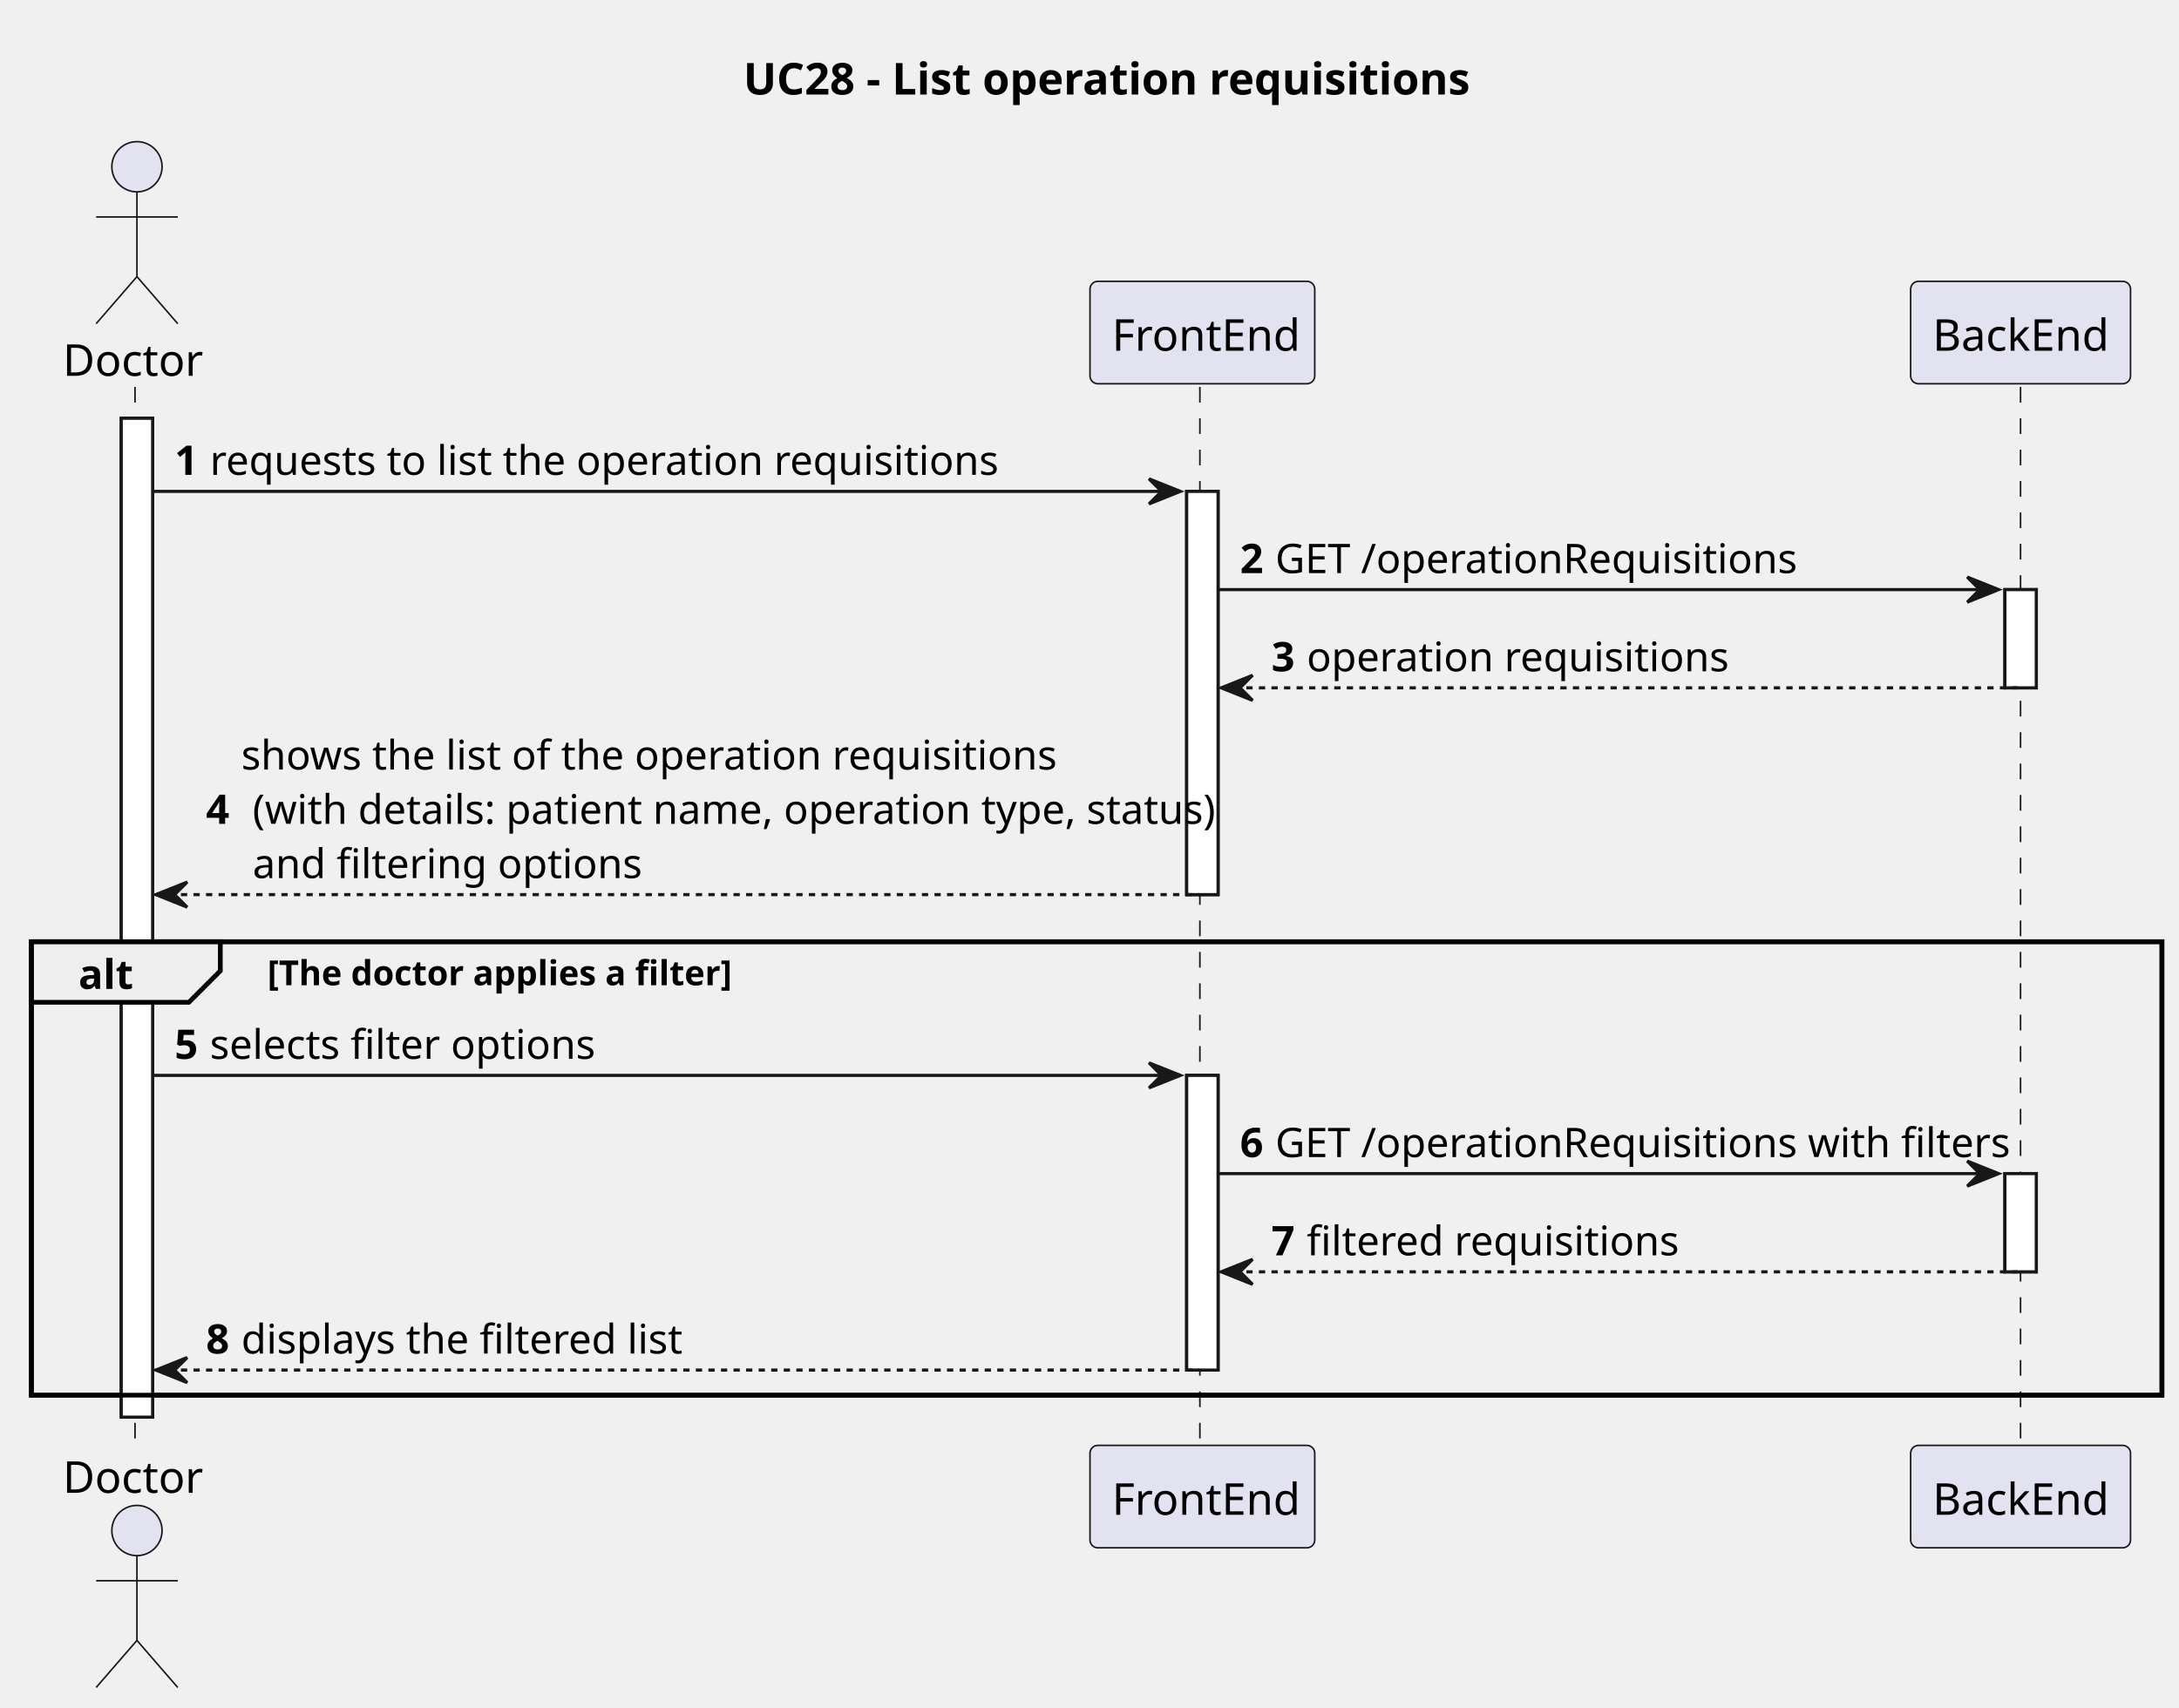
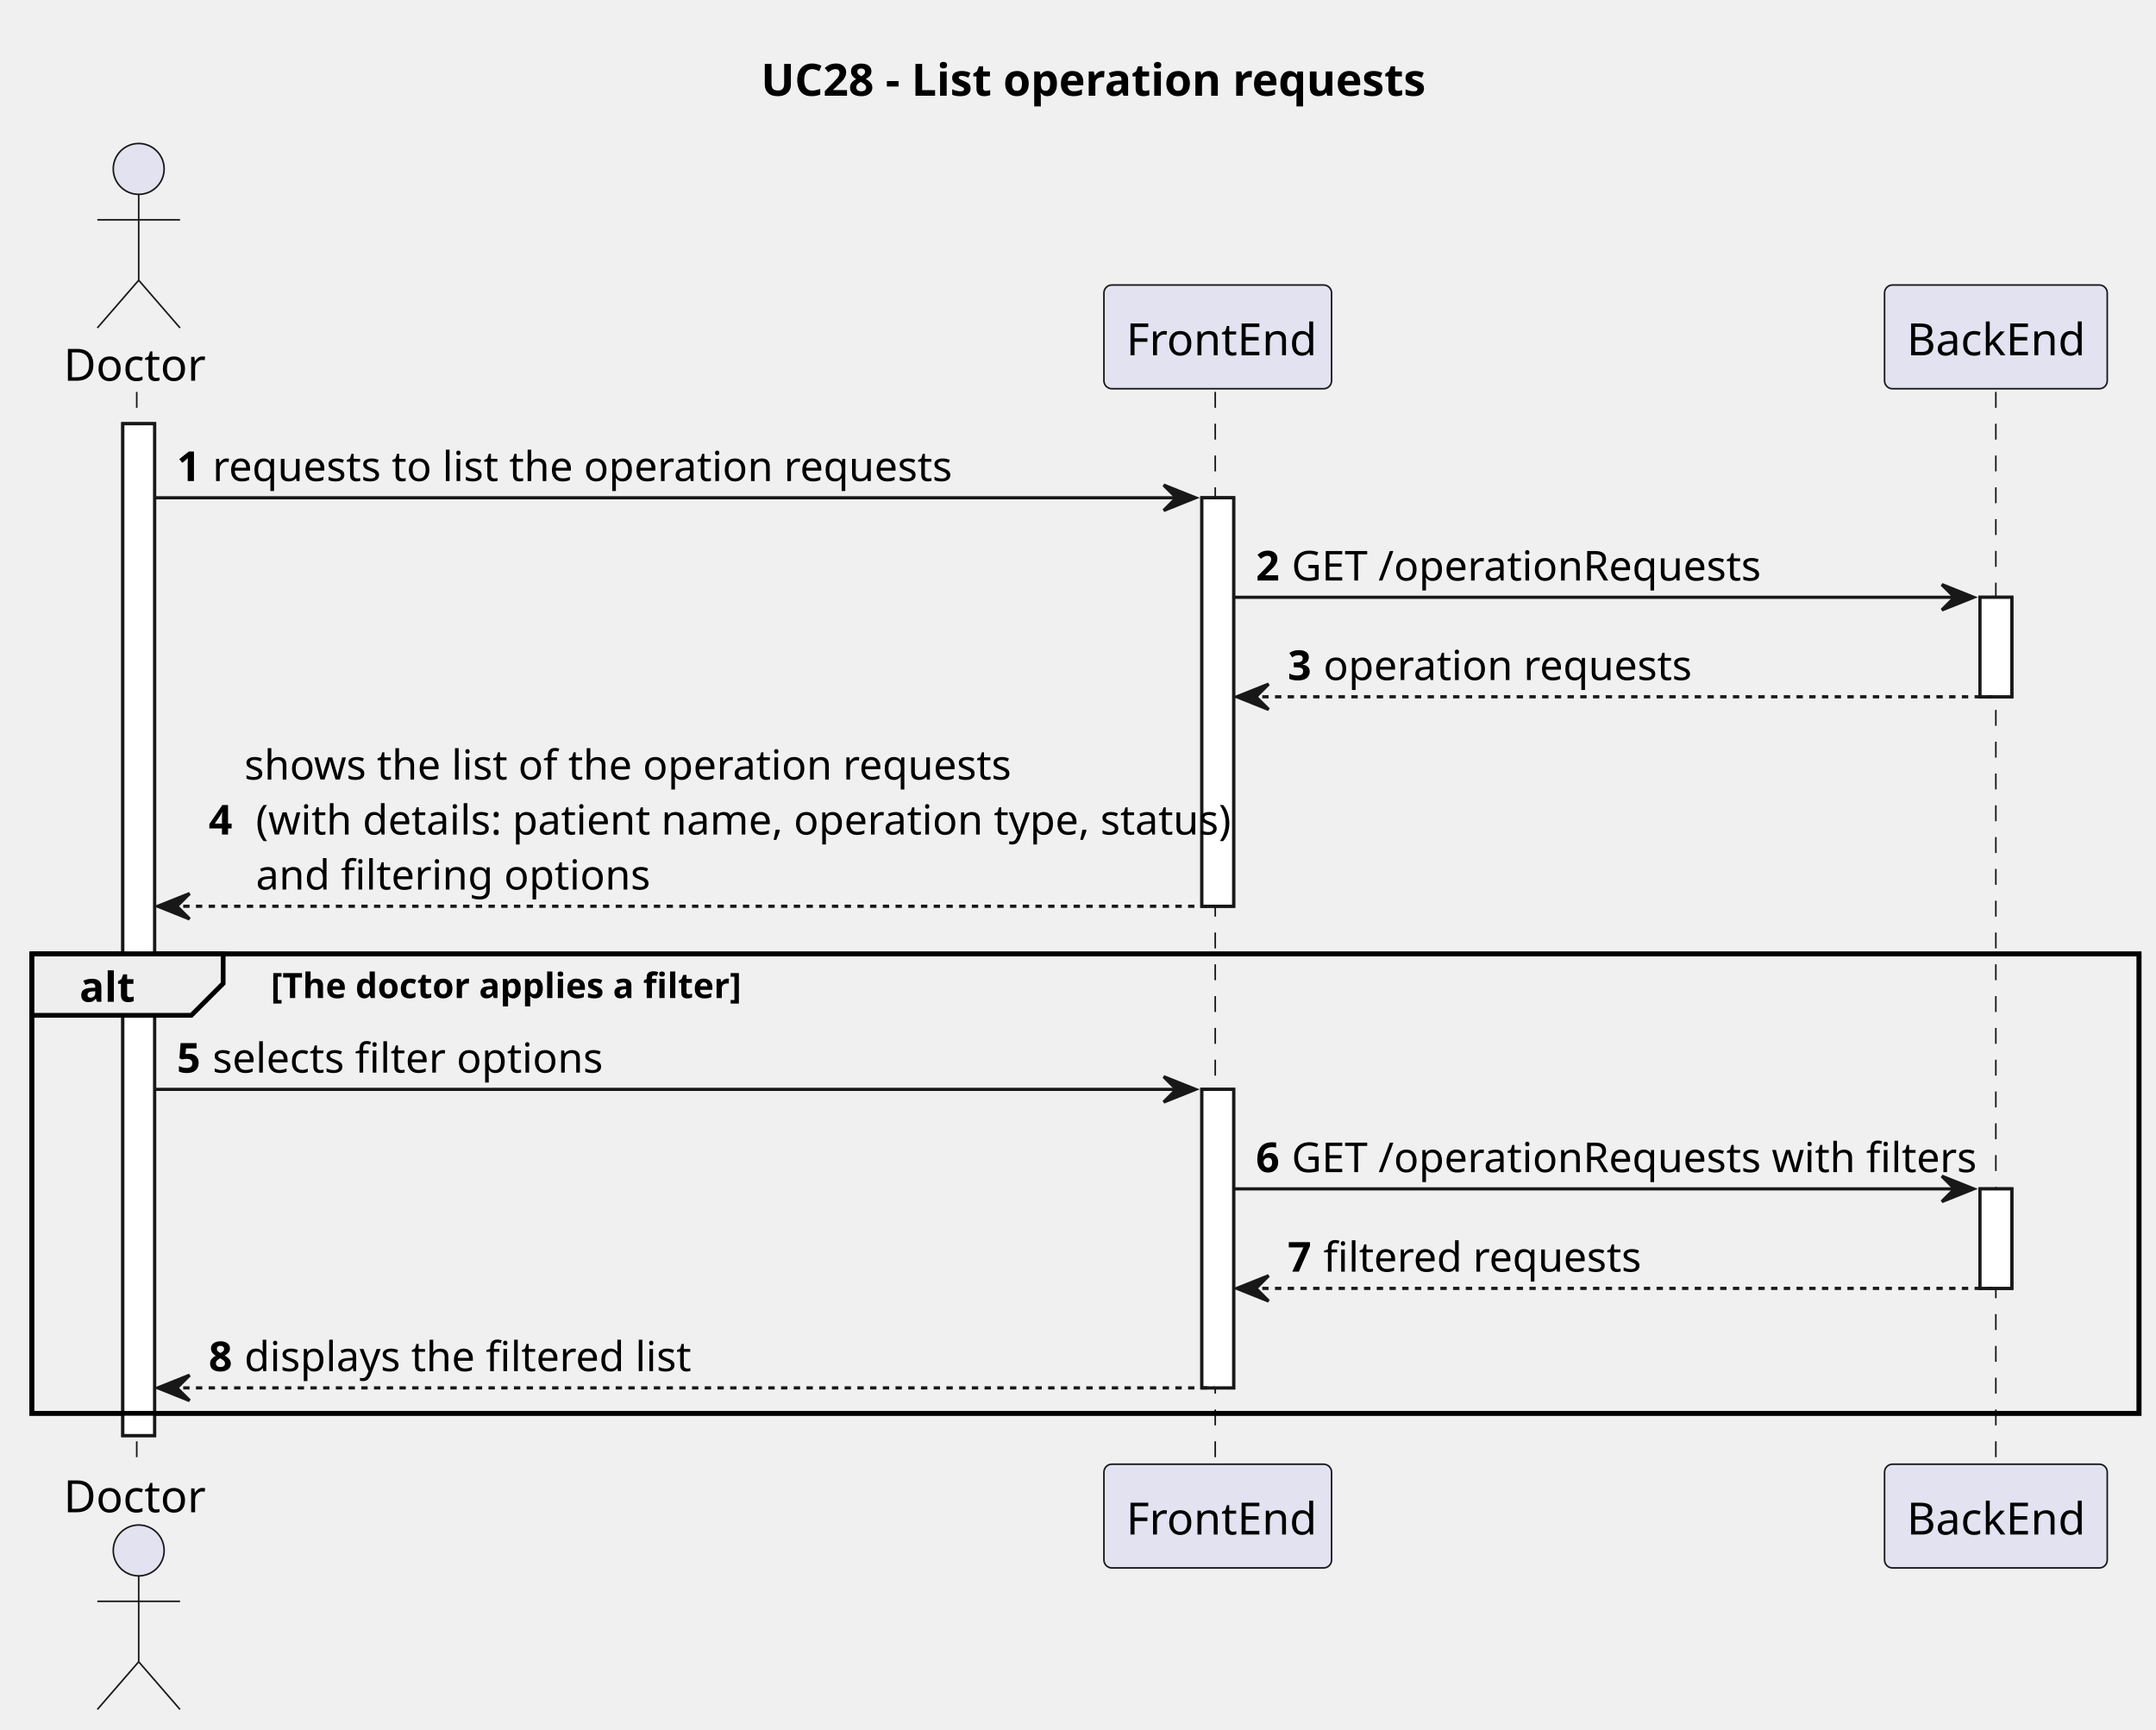
- <svg xmlns="http://www.w3.org/2000/svg" contentStyleType="text/css" height="544px" preserveAspectRatio="none" style="width:694px;height:544px;background:#FFFFFF;" version="1.1" viewBox="0 0 694 544" width="694px" zoomAndPan="magnify">
+ <svg xmlns="http://www.w3.org/2000/svg" contentStyleType="text/css" height="544px" preserveAspectRatio="none" style="width:678px;height:544px;background:#FFFFFF;" version="1.1" viewBox="0 0 678 544" width="678px" zoomAndPan="magnify">
  <defs />
  <g>
-     <text fill="#000000" font-family="sans-serif" font-size="14" font-weight="bold" lengthAdjust="spacing" textLength="224.027" x="236.769" y="30.107">UC28 - List operation requisitions</text>
+     <text fill="#000000" font-family="sans-serif" font-size="14" font-weight="bold" lengthAdjust="spacing" textLength="203.041" x="239.315" y="30.107">UC28 - List operation requests</text>
    <rect fill="#FFFFFF" height="318.201" style="stroke:#181818;stroke-width:1.0;" width="10" x="38.617" y="133.242" />
    <rect fill="#FFFFFF" height="128.455" style="stroke:#181818;stroke-width:1.0;" width="10" x="377.947" y="156.533" />
    <rect fill="#FFFFFF" height="93.873" style="stroke:#181818;stroke-width:1.0;" width="10" x="377.947" y="342.57" />
-     <rect fill="#FFFFFF" height="31.291" style="stroke:#181818;stroke-width:1.0;" width="10" x="638.548" y="187.824" />
-     <rect fill="#FFFFFF" height="31.291" style="stroke:#181818;stroke-width:1.0;" width="10" x="638.548" y="373.861" />
-     <rect fill="none" height="144.455" style="stroke:#000000;stroke-width:1.5;" width="678.565" x="10" y="299.988" />
+     <rect fill="#FFFFFF" height="31.291" style="stroke:#181818;stroke-width:1.0;" width="10" x="622.654" y="187.824" />
+     <rect fill="#FFFFFF" height="31.291" style="stroke:#181818;stroke-width:1.0;" width="10" x="622.654" y="373.861" />
+     <rect fill="none" height="144.455" style="stroke:#000000;stroke-width:1.5;" width="662.671" x="10" y="299.988" />
    <line style="stroke:#181818;stroke-width:0.5;stroke-dasharray:5.0,5.0;" x1="43" x2="43" y1="123.242" y2="461.443" />
    <line style="stroke:#181818;stroke-width:0.5;stroke-dasharray:5.0,5.0;" x1="382.154" x2="382.154" y1="123.242" y2="461.443" />
-     <line style="stroke:#181818;stroke-width:0.5;stroke-dasharray:5.0,5.0;" x1="643.531" x2="643.531" y1="123.242" y2="461.443" />
+     <line style="stroke:#181818;stroke-width:0.5;stroke-dasharray:5.0,5.0;" x1="627.637" x2="627.637" y1="123.242" y2="461.443" />
    <text fill="#000000" font-family="sans-serif" font-size="14" lengthAdjust="spacing" textLength="41.234" x="20" y="119.728">Doctor</text>
    <ellipse cx="43.617" cy="53.121" fill="#E2E2F0" rx="8" ry="8" style="stroke:#181818;stroke-width:0.5;" />
    <path d="M43.617,61.121 L43.617,88.121 M30.617,69.121 L56.617,69.121 M43.617,88.121 L30.617,103.121 M43.617,88.121 L56.617,103.121 " fill="none" style="stroke:#181818;stroke-width:0.5;" />
    <text fill="#000000" font-family="sans-serif" font-size="14" lengthAdjust="spacing" textLength="41.234" x="20" y="475.551">Doctor</text>
    <ellipse cx="43.617" cy="487.565" fill="#E2E2F0" rx="8" ry="8" style="stroke:#181818;stroke-width:0.5;" />
    <path d="M43.617,495.565 L43.617,522.564 M30.617,503.565 L56.617,503.565 M43.617,522.564 L30.617,537.564 M43.617,522.564 L56.617,537.564 " fill="none" style="stroke:#181818;stroke-width:0.5;" />
    <rect fill="#E2E2F0" height="32.621" rx="2.5" ry="2.5" style="stroke:#181818;stroke-width:0.5;" width="71.586" x="347.154" y="89.621" />
    <text fill="#000000" font-family="sans-serif" font-size="14" lengthAdjust="spacing" textLength="57.586" x="354.154" y="111.728">FrontEnd</text>
    <rect fill="#E2E2F0" height="32.621" rx="2.5" ry="2.5" style="stroke:#181818;stroke-width:0.5;" width="71.586" x="347.154" y="460.443" />
    <text fill="#000000" font-family="sans-serif" font-size="14" lengthAdjust="spacing" textLength="57.586" x="354.154" y="482.551">FrontEnd</text>
-     <rect fill="#E2E2F0" height="32.621" rx="2.5" ry="2.5" style="stroke:#181818;stroke-width:0.5;" width="70.034" x="608.531" y="89.621" />
-     <text fill="#000000" font-family="sans-serif" font-size="14" lengthAdjust="spacing" textLength="56.034" x="615.531" y="111.728">BackEnd</text>
-     <rect fill="#E2E2F0" height="32.621" rx="2.5" ry="2.5" style="stroke:#181818;stroke-width:0.5;" width="70.034" x="608.531" y="460.443" />
-     <text fill="#000000" font-family="sans-serif" font-size="14" lengthAdjust="spacing" textLength="56.034" x="615.531" y="482.551">BackEnd</text>
+     <rect fill="#E2E2F0" height="32.621" rx="2.5" ry="2.5" style="stroke:#181818;stroke-width:0.5;" width="70.034" x="592.637" y="89.621" />
+     <text fill="#000000" font-family="sans-serif" font-size="14" lengthAdjust="spacing" textLength="56.034" x="599.637" y="111.728">BackEnd</text>
+     <rect fill="#E2E2F0" height="32.621" rx="2.5" ry="2.5" style="stroke:#181818;stroke-width:0.5;" width="70.034" x="592.637" y="460.443" />
+     <text fill="#000000" font-family="sans-serif" font-size="14" lengthAdjust="spacing" textLength="56.034" x="599.637" y="482.551">BackEnd</text>
    <rect fill="#FFFFFF" height="318.201" style="stroke:#181818;stroke-width:1.0;" width="10" x="38.617" y="133.242" />
    <rect fill="#FFFFFF" height="128.455" style="stroke:#181818;stroke-width:1.0;" width="10" x="377.947" y="156.533" />
    <rect fill="#FFFFFF" height="93.873" style="stroke:#181818;stroke-width:1.0;" width="10" x="377.947" y="342.57" />
-     <rect fill="#FFFFFF" height="31.291" style="stroke:#181818;stroke-width:1.0;" width="10" x="638.548" y="187.824" />
-     <rect fill="#FFFFFF" height="31.291" style="stroke:#181818;stroke-width:1.0;" width="10" x="638.548" y="373.861" />
+     <rect fill="#FFFFFF" height="31.291" style="stroke:#181818;stroke-width:1.0;" width="10" x="622.654" y="187.824" />
+     <rect fill="#FFFFFF" height="31.291" style="stroke:#181818;stroke-width:1.0;" width="10" x="622.654" y="373.861" />
    <polygon fill="#181818" points="365.947,152.533,375.947,156.533,365.947,160.533,369.947,156.533" style="stroke:#181818;stroke-width:1.0;" />
    <line style="stroke:#181818;stroke-width:1.0;" x1="48.617" x2="371.947" y1="156.533" y2="156.533" />
    <text fill="#000000" font-family="sans-serif" font-size="13" font-weight="bold" lengthAdjust="spacing" textLength="7.23" x="55.617" y="151.27">1</text>
-     <text fill="#000000" font-family="sans-serif" font-size="13" lengthAdjust="spacing" textLength="232.686" x="66.847" y="151.27">requests to list the operation requisitions</text>
-     <polygon fill="#181818" points="626.548,183.824,636.548,187.824,626.548,191.824,630.548,187.824" style="stroke:#181818;stroke-width:1.0;" />
-     <line style="stroke:#181818;stroke-width:1.0;" x1="387.947" x2="632.548" y1="187.824" y2="187.824" />
+     <text fill="#000000" font-family="sans-serif" font-size="13" lengthAdjust="spacing" textLength="216.792" x="66.847" y="151.27">requests to list the operation requests</text>
+     <polygon fill="#181818" points="610.654,183.824,620.654,187.824,610.654,191.824,614.654,187.824" style="stroke:#181818;stroke-width:1.0;" />
+     <line style="stroke:#181818;stroke-width:1.0;" x1="387.947" x2="616.654" y1="187.824" y2="187.824" />
    <text fill="#000000" font-family="sans-serif" font-size="13" font-weight="bold" lengthAdjust="spacing" textLength="7.23" x="394.947" y="182.561">2</text>
-     <text fill="#000000" font-family="sans-serif" font-size="13" lengthAdjust="spacing" textLength="158.971" x="406.177" y="182.561">GET /operationRequisitions</text>
+     <text fill="#000000" font-family="sans-serif" font-size="13" lengthAdjust="spacing" textLength="143.076" x="406.177" y="182.561">GET /operationRequests</text>
    <polygon fill="#181818" points="398.947,215.115,388.947,219.115,398.947,223.115,394.947,219.115" style="stroke:#181818;stroke-width:1.0;" />
-     <line style="stroke:#181818;stroke-width:1.0;stroke-dasharray:2.0,2.0;" x1="392.947" x2="642.548" y1="219.115" y2="219.115" />
+     <line style="stroke:#181818;stroke-width:1.0;stroke-dasharray:2.0,2.0;" x1="392.947" x2="626.654" y1="219.115" y2="219.115" />
    <text fill="#000000" font-family="sans-serif" font-size="13" font-weight="bold" lengthAdjust="spacing" textLength="7.23" x="404.947" y="213.852">3</text>
-     <text fill="#000000" font-family="sans-serif" font-size="13" lengthAdjust="spacing" textLength="123.576" x="416.177" y="213.852">operation requisitions</text>
+     <text fill="#000000" font-family="sans-serif" font-size="13" lengthAdjust="spacing" textLength="107.682" x="416.177" y="213.852">operation requests</text>
    <polygon fill="#181818" points="59.617,280.988,49.617,284.988,59.617,288.988,55.617,284.988" style="stroke:#181818;stroke-width:1.0;" />
    <line style="stroke:#181818;stroke-width:1.0;stroke-dasharray:2.0,2.0;" x1="53.617" x2="381.947" y1="284.988" y2="284.988" />
    <text fill="#000000" font-family="sans-serif" font-size="13" font-weight="bold" lengthAdjust="spacing" textLength="7.23" x="65.617" y="262.435">4</text>
-     <text fill="#000000" font-family="sans-serif" font-size="13" lengthAdjust="spacing" textLength="241.357" x="76.847" y="245.144">shows the list of the operation requisitions</text>
+     <text fill="#000000" font-family="sans-serif" font-size="13" lengthAdjust="spacing" textLength="225.462" x="76.847" y="245.144">shows the list of the operation requests</text>
    <text fill="#000000" font-family="sans-serif" font-size="13" lengthAdjust="spacing" textLength="286.876" x="80.459" y="262.435">(with details: patient name, operation type, status)</text>
    <text fill="#000000" font-family="sans-serif" font-size="13" lengthAdjust="spacing" textLength="112.741" x="80.459" y="279.726">and filtering options</text>
    <path d="M10,299.988 L70.171,299.988 L70.171,309.279 L60.171,319.279 L10,319.279 L10,299.988 " fill="#EEEEEE" style="stroke:#000000;stroke-width:1.5;" />
-     <rect fill="none" height="144.455" style="stroke:#000000;stroke-width:1.5;" width="678.565" x="10" y="299.988" />
+     <rect fill="none" height="144.455" style="stroke:#000000;stroke-width:1.5;" width="662.671" x="10" y="299.988" />
    <text fill="#000000" font-family="sans-serif" font-size="13" font-weight="bold" lengthAdjust="spacing" textLength="15.171" x="25" y="315.017">alt</text>
    <text fill="#000000" font-family="sans-serif" font-size="11" font-weight="bold" lengthAdjust="spacing" textLength="141.185" x="85.171" y="313.858">[The doctor applies a filter]</text>
    <polygon fill="#181818" points="365.947,338.57,375.947,342.57,365.947,346.57,369.947,342.57" style="stroke:#181818;stroke-width:1.0;" />
    <line style="stroke:#181818;stroke-width:1.0;" x1="48.617" x2="371.947" y1="342.57" y2="342.57" />
    <text fill="#000000" font-family="sans-serif" font-size="13" font-weight="bold" lengthAdjust="spacing" textLength="7.23" x="55.617" y="337.308">5</text>
    <text fill="#000000" font-family="sans-serif" font-size="13" lengthAdjust="spacing" textLength="114.163" x="66.847" y="337.308">selects filter options</text>
-     <polygon fill="#181818" points="626.548,369.861,636.548,373.861,626.548,377.861,630.548,373.861" style="stroke:#181818;stroke-width:1.0;" />
-     <line style="stroke:#181818;stroke-width:1.0;" x1="387.947" x2="632.548" y1="373.861" y2="373.861" />
+     <polygon fill="#181818" points="610.654,369.861,620.654,373.861,610.654,377.861,614.654,373.861" style="stroke:#181818;stroke-width:1.0;" />
+     <line style="stroke:#181818;stroke-width:1.0;" x1="387.947" x2="616.654" y1="373.861" y2="373.861" />
    <text fill="#000000" font-family="sans-serif" font-size="13" font-weight="bold" lengthAdjust="spacing" textLength="7.23" x="394.947" y="368.599">6</text>
-     <text fill="#000000" font-family="sans-serif" font-size="13" lengthAdjust="spacing" textLength="220.372" x="406.177" y="368.599">GET /operationRequisitions with filters</text>
+     <text fill="#000000" font-family="sans-serif" font-size="13" lengthAdjust="spacing" textLength="204.477" x="406.177" y="368.599">GET /operationRequests with filters</text>
    <polygon fill="#181818" points="398.947,401.152,388.947,405.152,398.947,409.152,394.947,405.152" style="stroke:#181818;stroke-width:1.0;" />
-     <line style="stroke:#181818;stroke-width:1.0;stroke-dasharray:2.0,2.0;" x1="392.947" x2="642.548" y1="405.152" y2="405.152" />
+     <line style="stroke:#181818;stroke-width:1.0;stroke-dasharray:2.0,2.0;" x1="392.947" x2="626.654" y1="405.152" y2="405.152" />
    <text fill="#000000" font-family="sans-serif" font-size="13" font-weight="bold" lengthAdjust="spacing" textLength="7.23" x="404.947" y="399.89">7</text>
-     <text fill="#000000" font-family="sans-serif" font-size="13" lengthAdjust="spacing" textLength="108.386" x="416.177" y="399.89">filtered requisitions</text>
+     <text fill="#000000" font-family="sans-serif" font-size="13" lengthAdjust="spacing" textLength="92.492" x="416.177" y="399.89">filtered requests</text>
    <polygon fill="#181818" points="59.617,432.443,49.617,436.443,59.617,440.443,55.617,436.443" style="stroke:#181818;stroke-width:1.0;" />
    <line style="stroke:#181818;stroke-width:1.0;stroke-dasharray:2.0,2.0;" x1="53.617" x2="381.947" y1="436.443" y2="436.443" />
    <text fill="#000000" font-family="sans-serif" font-size="13" font-weight="bold" lengthAdjust="spacing" textLength="7.23" x="65.617" y="431.181">8</text>
    <text fill="#000000" font-family="sans-serif" font-size="13" lengthAdjust="spacing" textLength="130.781" x="76.847" y="431.181">displays the filtered list</text>
  </g>
</svg>
